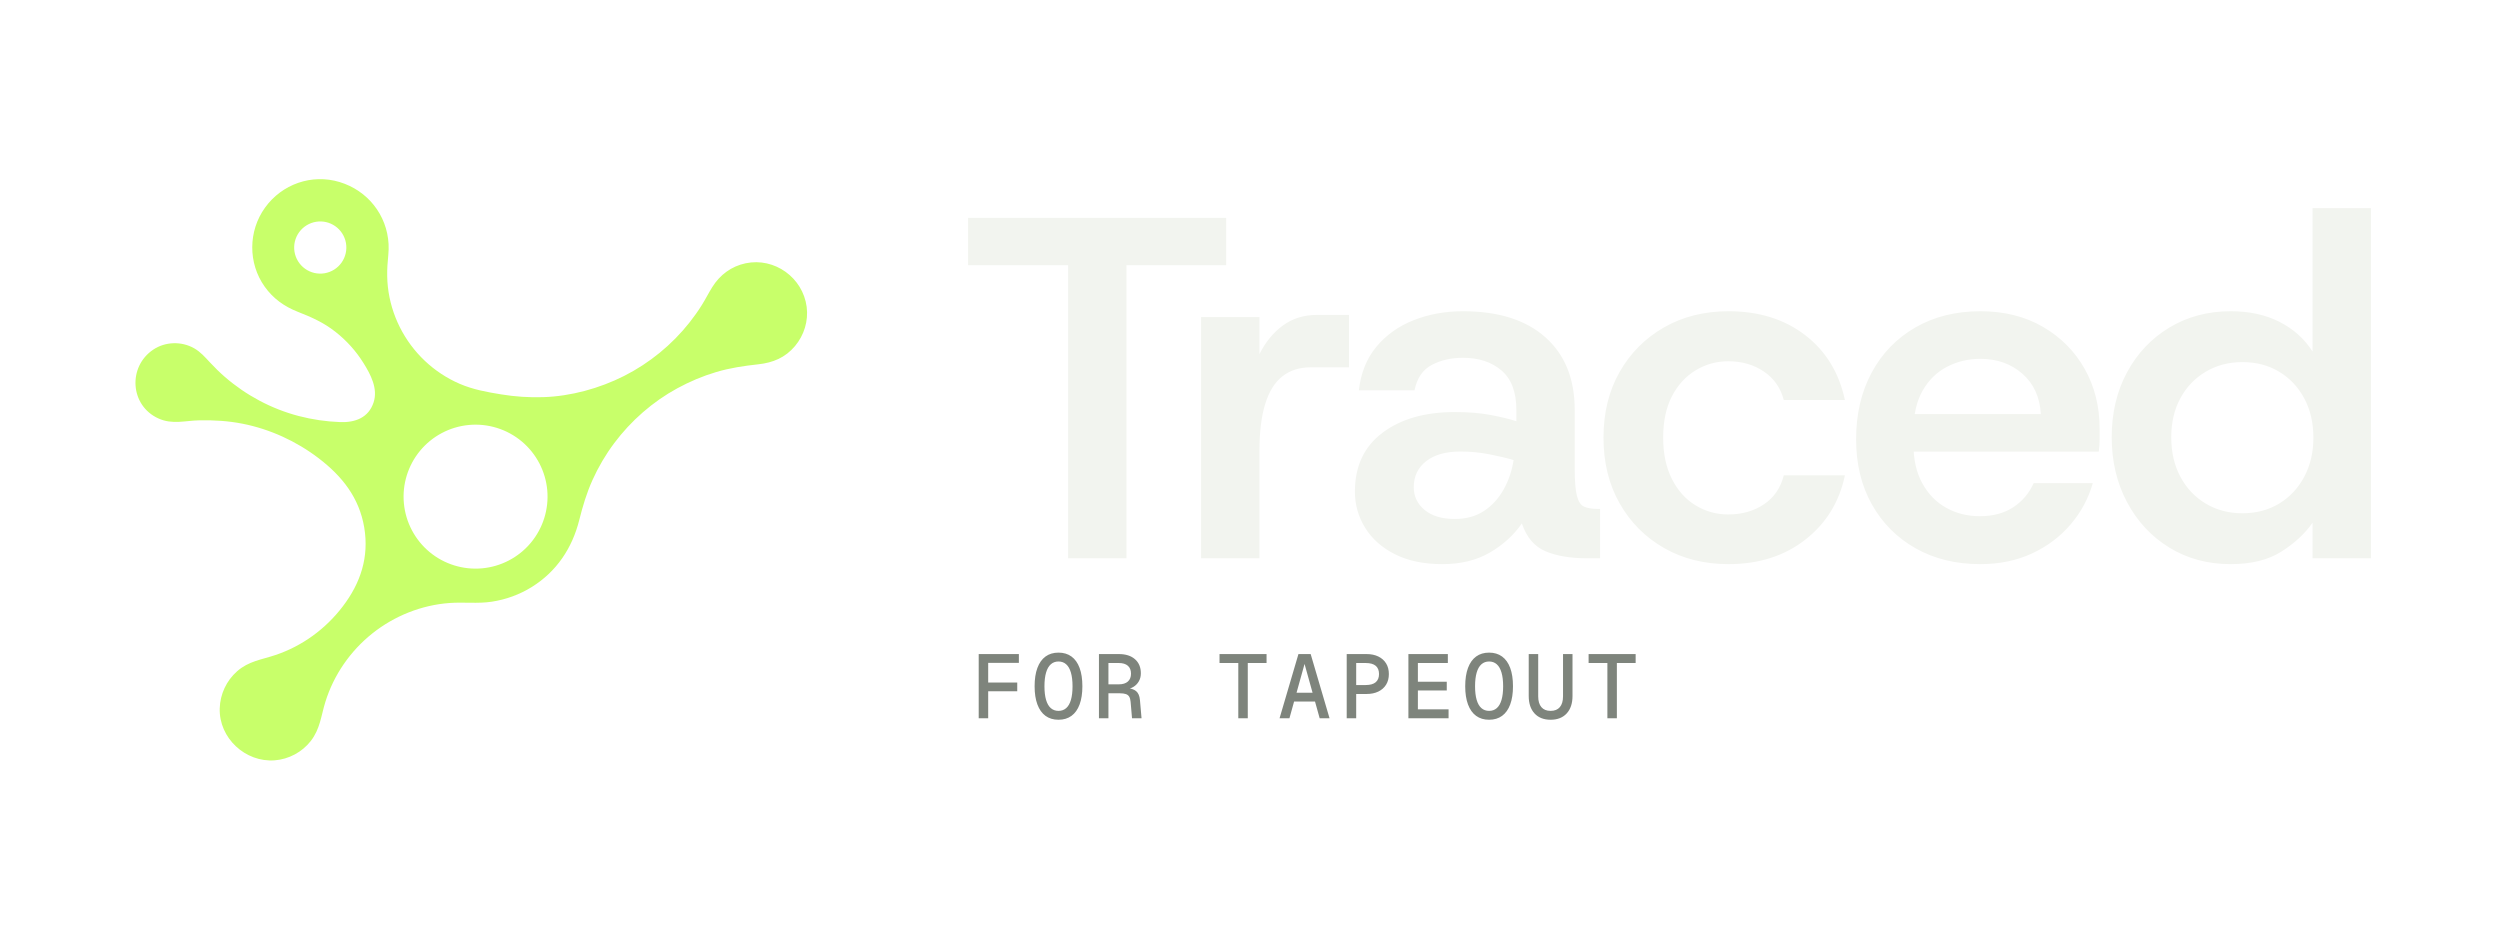
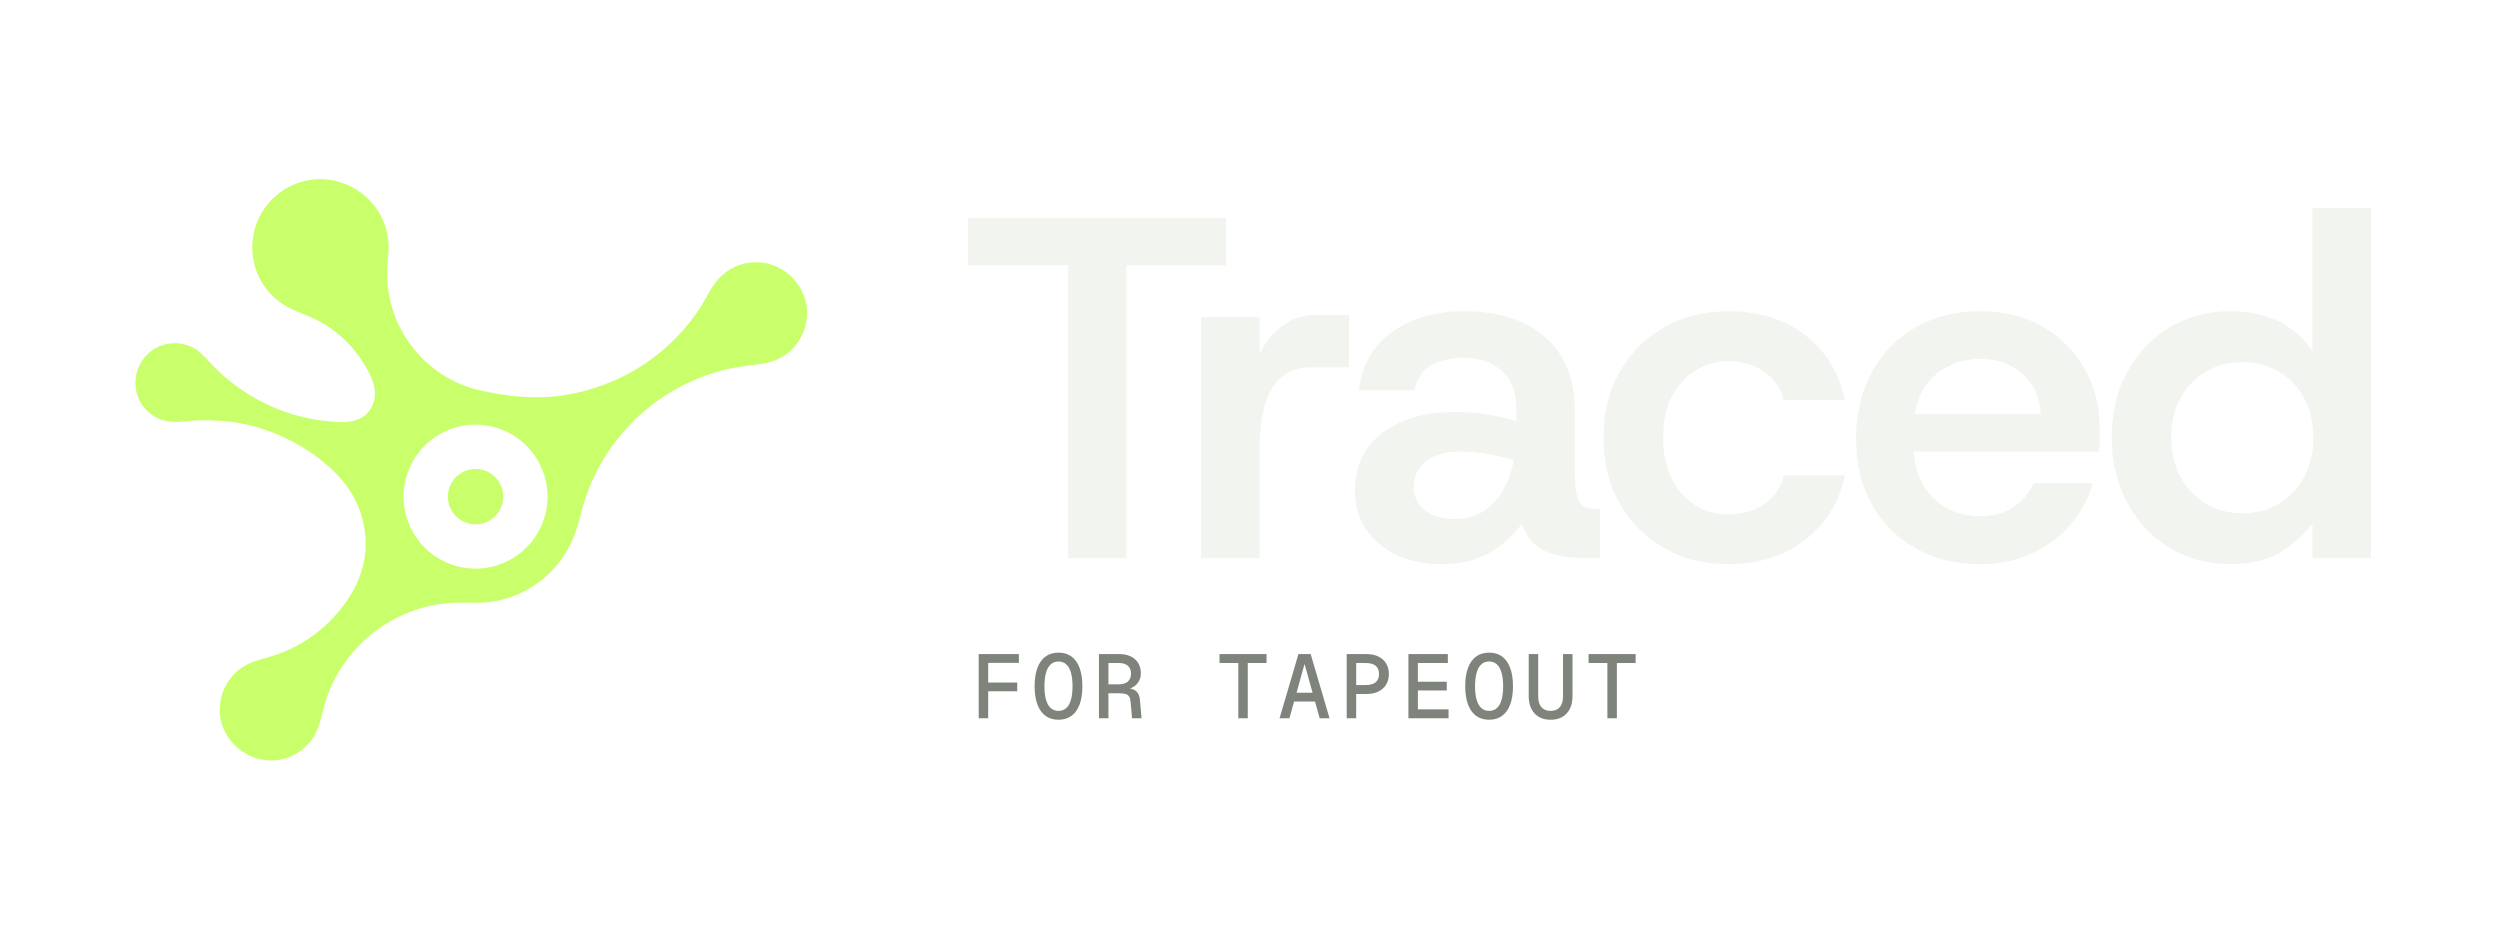
<svg xmlns="http://www.w3.org/2000/svg" width="470" height="176" viewBox="0 0 470 176">
  <g transform="translate(24 24)">
-     <path fill="#C8FF6A" fill-rule="evenodd" transform="translate(-8.881 -9.164) scale(0.28704)" d="M127.25 446.30C136.44 445.61 145.21 440.91 150.86 433.65C157.04 425.71 157.58 417.22 160.43 408.03C165.91 390.37 176.77 374.69 191.21 363.18C205.60 351.71 223.43 344.58 241.81 343.25C251.01 342.58 260.24 343.80 269.37 342.41C278.69 341.00 287.57 337.77 295.59 332.80C311.84 322.72 322.10 307.32 326.71 288.94C328.98 279.87 331.52 271.32 335.36 262.77C339.20 254.24 344.00 246.06 349.60 238.58C360.57 223.91 374.85 211.38 390.95 202.63C399.11 198.20 407.47 194.65 416.37 192.00C425.60 189.26 434.46 187.97 443.99 186.92C453.63 185.86 461.66 182.55 468.02 174.98C473.98 167.88 476.87 158.52 475.67 149.30C473.17 130.15 454.62 116.75 435.66 120.76C426.35 122.72 418.86 128.32 413.85 136.34C411.46 140.16 409.44 144.21 407.04 148.04C404.56 152.02 401.84 155.84 398.93 159.52C387.46 174.07 372.66 186.17 356.12 194.53C339.98 202.69 321.24 207.86 303.12 208.43C293.81 208.72 284.81 208.13 275.62 206.63C266.22 205.09 257.26 203.50 248.44 199.71C231.41 192.39 217.45 179.11 209.17 162.54C205.05 154.31 202.38 145.35 201.37 136.21C200.86 131.58 200.81 126.82 201.08 122.17C201.36 117.46 202.10 112.88 201.83 108.14C200.78 89.03 188.05 73.08 169.75 67.54C151.49 62.02 131.99 68.89 120.89 84.34C109.87 99.67 109.72 120.66 120.69 136.07C126.22 143.84 133.49 149.04 142.33 152.51C151.43 156.08 159.27 159.54 167.04 165.65C174.32 171.38 180.49 178.22 185.39 186.08C190.10 193.62 194.99 202.81 192.02 211.87C188.72 221.92 179.93 225.13 170.17 224.77C160.85 224.42 151.94 223.12 142.91 220.77C125.10 216.11 108.45 207.20 94.56 195.14C91.12 192.15 87.96 189.02 84.86 185.70C81.58 182.19 78.67 178.79 74.43 176.39C66.21 171.74 55.63 172.02 47.76 177.27C30.94 188.48 32.43 213.90 51.04 222.36C60.28 226.57 68.64 223.74 78.22 223.60C87.83 223.47 96.74 223.97 106.20 225.83C124.19 229.38 141.48 237.32 156.04 248.45C171.41 260.19 182.62 274.29 185.89 293.81C189.12 313.13 183.55 330.11 171.84 345.48C160.61 360.23 145.35 371.41 127.75 377.33C118.56 380.42 110.25 381.27 102.61 387.98C95.64 394.10 91.51 403.00 91.24 412.26C90.65 431.67 108.02 447.76 127.25 446.30ZM159.93 127.29C155.45 128.05 150.83 126.98 147.13 124.33C143.43 121.68 140.94 117.65 140.21 113.16C139.49 108.67 140.59 104.06 143.27 100.38C145.95 96.70 150.00 94.24 154.49 93.55C158.81 92.88 163.24 93.91 166.83 96.40C170.57 98.99 173.12 102.98 173.92 107.46C174.71 111.94 173.67 116.57 171.05 120.29C168.43 124.01 164.42 126.53 159.93 127.29ZM263.07 320.55C250.65 321.68 238.25 317.83 228.66 309.86C219.08 301.89 213.02 290.40 211.86 277.99C210.69 265.58 214.51 253.17 222.45 243.56C230.39 233.95 241.87 227.86 254.27 226.67C266.86 225.45 279.45 229.37 289.13 237.50C298.68 245.52 304.67 257.04 305.77 269.46C306.86 281.88 302.97 294.27 294.98 303.83C286.99 313.40 275.48 319.43 263.07 320.55Z" />
+     <path fill="#C8FF6A" fill-rule="evenodd" transform="translate(-8.881 -9.164) scale(0.28704)" d="M127.25 446.30C136.44 445.61 145.21 440.91 150.86 433.65C157.04 425.71 157.58 417.22 160.43 408.03C165.91 390.37 176.77 374.69 191.21 363.18C205.60 351.71 223.43 344.58 241.81 343.25C251.01 342.58 260.24 343.80 269.37 342.41C278.69 341.00 287.57 337.77 295.59 332.80C311.84 322.72 322.10 307.32 326.71 288.94C328.98 279.87 331.52 271.32 335.36 262.77C339.20 254.24 344.00 246.06 349.60 238.58C360.57 223.91 374.85 211.38 390.95 202.63C399.11 198.20 407.47 194.65 416.37 192.00C425.60 189.26 434.46 187.97 443.99 186.92C453.63 185.86 461.66 182.55 468.02 174.98C473.98 167.88 476.87 158.52 475.67 149.30C473.17 130.15 454.62 116.75 435.66 120.76C426.35 122.72 418.86 128.32 413.85 136.34C411.46 140.16 409.44 144.21 407.04 148.04C404.56 152.02 401.84 155.84 398.93 159.52C387.46 174.07 372.66 186.17 356.12 194.53C339.98 202.69 321.24 207.86 303.12 208.43C293.81 208.72 284.81 208.13 275.62 206.63C266.22 205.09 257.26 203.50 248.44 199.71C231.41 192.39 217.45 179.11 209.17 162.54C205.05 154.31 202.38 145.35 201.37 136.21C200.86 131.58 200.81 126.82 201.08 122.17C201.36 117.46 202.10 112.88 201.83 108.14C200.78 89.03 188.05 73.08 169.75 67.54C151.49 62.02 131.99 68.89 120.89 84.34C109.87 99.67 109.72 120.66 120.69 136.07C126.22 143.84 133.49 149.04 142.33 152.51C151.43 156.08 159.27 159.54 167.04 165.65C174.32 171.38 180.49 178.22 185.39 186.08C190.10 193.62 194.99 202.81 192.02 211.87C188.72 221.92 179.93 225.13 170.17 224.77C160.85 224.42 151.94 223.12 142.91 220.77C125.10 216.11 108.45 207.20 94.56 195.14C91.12 192.15 87.96 189.02 84.86 185.70C81.58 182.19 78.67 178.79 74.43 176.39C66.21 171.74 55.63 172.02 47.76 177.27C30.94 188.48 32.43 213.90 51.04 222.36C60.28 226.57 68.64 223.74 78.22 223.60C87.83 223.47 96.74 223.97 106.20 225.83C124.19 229.38 141.48 237.32 156.04 248.45C171.41 260.19 182.62 274.29 185.89 293.81C189.12 313.13 183.55 330.11 171.84 345.48C160.61 360.23 145.35 371.41 127.75 377.33C118.56 380.42 110.25 381.27 102.61 387.98C95.64 394.10 91.51 403.00 91.24 412.26C90.65 431.67 108.02 447.76 127.25 446.30ZM263.07 320.55C250.65 321.68 238.25 317.83 228.66 309.86C219.08 301.89 213.02 290.40 211.86 277.99C210.69 265.58 214.51 253.17 222.45 243.56C230.39 233.95 241.87 227.86 254.27 226.67C266.86 225.45 279.45 229.37 289.13 237.50C298.68 245.52 304.67 257.04 305.77 269.46C306.86 281.88 302.97 294.27 294.98 303.83C286.99 313.40 275.48 319.43 263.07 320.55ZM261.09 291.59C265.78 290.99 270.08 288.57 273.02 284.86C276.07 281.00 277.43 276.05 276.77 271.18C276.14 266.49 273.69 262.21 269.96 259.30C266.08 256.27 261.12 254.95 256.26 255.64C251.57 256.30 247.31 258.79 244.42 262.54C241.53 266.30 240.23 271.05 240.79 275.75C241.38 280.64 243.93 285.09 247.85 288.05C251.62 290.91 256.39 292.19 261.09 291.59Z" />
    <path fill="#F2F4EF" transform="translate(155.41 80.96) scale(0.9143)" d="M23.4 0.0V-60.271H2.829V-70.0H55.9V-60.271H35.4V0.0ZM50.743 0.0V-49.6H62.743V-41.986Q64.629 -45.743 67.6 -47.893Q70.571 -50.043 74.514 -50.043H81.157V-39.271H73.314Q69.814 -39.271 67.457 -37.414Q65.1 -35.557 63.921 -31.721Q62.743 -27.886 62.743 -22.057V0.0ZM100.343 1.2Q94.643 1.2 90.614 -0.829Q86.586 -2.857 84.479 -6.271Q82.371 -9.686 82.371 -13.7Q82.371 -21.543 88.036 -25.807Q93.7 -30.071 102.9 -30.071Q107.143 -30.071 110.35 -29.457Q113.557 -28.843 115.571 -28.186V-30.5Q115.571 -36 112.521 -38.614Q109.471 -41.229 104.586 -41.229Q100.957 -41.229 98.171 -39.757Q95.386 -38.286 94.629 -34.543H83.186Q83.786 -39.871 86.779 -43.486Q89.771 -47.1 94.429 -48.95Q99.086 -50.8 104.586 -50.8Q115.529 -50.8 121.55 -45.436Q127.571 -40.071 127.571 -30.5V-18.371Q127.571 -14.629 128.021 -12.85Q128.471 -11.071 129.514 -10.614Q130.557 -10.157 132.271 -10.157H132.786V0.0H130.143Q124.971 0.0 121.557 -1.45Q118.143 -2.9 116.7 -7.171Q114.214 -3.571 110.129 -1.186Q106.043 1.2 100.343 1.2ZM102.9 -8.086Q106.4 -8.086 108.893 -9.721Q111.386 -11.357 112.943 -14.136Q114.5 -16.914 115 -20.2Q112.886 -20.829 109.979 -21.393Q107.071 -21.957 104.114 -21.957Q99.557 -21.957 97.014 -19.964Q94.471 -17.971 94.471 -14.614Q94.471 -11.786 96.714 -9.936Q98.957 -8.086 102.9 -8.086ZM159.2 1.2Q151.729 1.2 145.929 -2.121Q140.129 -5.443 136.807 -11.293Q133.486 -17.143 133.486 -24.8Q133.486 -32.486 136.807 -38.321Q140.129 -44.157 145.929 -47.479Q151.729 -50.8 159.2 -50.8Q168.543 -50.8 174.929 -45.907Q181.314 -41.014 183.129 -32.543H170.557Q169.6 -36.257 166.486 -38.386Q163.371 -40.514 159.129 -40.514Q155.514 -40.514 152.443 -38.657Q149.371 -36.8 147.564 -33.329Q145.757 -29.857 145.757 -24.8Q145.757 -19.843 147.564 -16.286Q149.371 -12.729 152.443 -10.871Q155.514 -9.014 159.129 -9.014Q163.371 -9.014 166.486 -11.107Q169.6 -13.2 170.557 -17.057H183.129Q181.414 -8.857 174.979 -3.829Q168.543 1.2 159.2 1.2ZM210.929 1.2Q203.429 1.2 197.671 -2.05Q191.914 -5.3 188.671 -11.079Q185.429 -16.857 185.429 -24.471Q185.429 -32.229 188.621 -38.171Q191.814 -44.114 197.6 -47.457Q203.386 -50.8 210.986 -50.8Q218.329 -50.8 223.857 -47.586Q229.386 -44.371 232.443 -38.921Q235.5 -33.471 235.5 -26.686Q235.5 -25.686 235.5 -24.479Q235.5 -23.271 235.329 -21.943H194.114V-29.657H223.414Q223.114 -34.886 219.621 -37.95Q216.129 -41.014 210.971 -41.014Q207.257 -41.014 204.107 -39.371Q200.957 -37.729 199.093 -34.45Q197.229 -31.171 197.229 -26.186V-23.343Q197.229 -18.714 199.05 -15.407Q200.871 -12.1 203.964 -10.379Q207.057 -8.657 210.857 -8.657Q214.957 -8.657 217.757 -10.507Q220.557 -12.357 221.943 -15.457H234.1Q232.757 -10.743 229.536 -6.964Q226.314 -3.186 221.593 -0.993Q216.871 1.2 210.929 1.2ZM262.443 1.2Q255.371 1.2 249.836 -2.2Q244.3 -5.6 241.143 -11.536Q237.986 -17.471 237.986 -24.9Q237.986 -32.4 241.143 -38.25Q244.3 -44.1 249.85 -47.45Q255.4 -50.8 262.471 -50.8Q268.2 -50.8 272.493 -48.614Q276.786 -46.429 279.286 -42.514V-72.0H291.286V0.0H279.286V-7.314Q276.957 -3.971 272.893 -1.386Q268.829 1.2 262.443 1.2ZM264.843 -9.257Q269.143 -9.257 272.429 -11.257Q275.714 -13.257 277.586 -16.779Q279.457 -20.3 279.457 -24.8Q279.457 -29.371 277.586 -32.871Q275.714 -36.371 272.429 -38.357Q269.143 -40.343 264.843 -40.343Q260.643 -40.343 257.307 -38.357Q253.971 -36.371 252.1 -32.907Q250.229 -29.443 250.229 -24.871Q250.229 -20.3 252.1 -16.779Q253.971 -13.257 257.307 -11.257Q260.643 -9.257 264.843 -9.257Z" />
    <path fill="#7E847C" transform="translate(158.33 111.04) scale(0.5669)" d="M2.94 0.0V-21.3H16.26V-18.384H4.71L6.084 -19.782V-11.862H15.72V-8.97H6.084V0.0ZM29.4 0.48Q26.862 0.48 25.095 -0.81Q23.328 -2.1 22.404 -4.587Q21.48 -7.074 21.48 -10.62Q21.48 -14.214 22.404 -16.704Q23.328 -19.194 25.095 -20.487Q26.862 -21.78 29.4 -21.78Q31.938 -21.78 33.708 -20.487Q35.478 -19.194 36.399 -16.704Q37.32 -14.214 37.32 -10.62Q37.32 -7.074 36.399 -4.587Q35.478 -2.1 33.708 -0.81Q31.938 0.48 29.4 0.48ZM29.4 -2.46Q30.9 -2.46 31.941 -3.366Q32.982 -4.272 33.519 -6.093Q34.056 -7.914 34.056 -10.62Q34.056 -13.326 33.519 -15.162Q32.982 -16.998 31.941 -17.919Q30.9 -18.84 29.4 -18.84Q27.906 -18.84 26.862 -17.919Q25.818 -16.998 25.281 -15.162Q24.744 -13.326 24.744 -10.62Q24.744 -7.914 25.281 -6.093Q25.818 -4.272 26.862 -3.366Q27.906 -2.46 29.4 -2.46ZM42.816 0.0V-21.3H49.428Q52.818 -21.3 54.765 -19.596Q56.712 -17.892 56.712 -14.928Q56.712 -13.404 56.031 -12.243Q55.35 -11.082 54.252 -10.419Q53.154 -9.756 51.936 -9.66L51.816 -10.032Q54.03 -9.936 55.131 -9.024Q56.232 -8.112 56.412 -6.06L56.94 0.0H53.784L53.316 -5.46Q53.226 -6.522 52.866 -7.143Q52.506 -7.764 51.75 -8.031Q50.994 -8.298 49.692 -8.298H45.96V0.0ZM45.96 -11.262H49.38Q51.36 -11.262 52.404 -12.189Q53.448 -13.116 53.448 -14.802Q53.448 -16.512 52.404 -17.424Q51.36 -18.336 49.38 -18.336H45.96ZM89.028 0.0V-18.336H82.8V-21.3H98.4V-18.336H92.172V0.0ZM102.708 0.0 108.972 -21.3H113.028L119.292 0.0H116.016L111.0 -18.024L105.984 0.0ZM106.2 -5.55 107.16 -8.472H114.84L115.8 -5.55ZM124.98 0.0V-21.3H131.592Q133.806 -21.3 135.468 -20.493Q137.13 -19.686 138.045 -18.204Q138.96 -16.722 138.96 -14.676Q138.96 -12.63 138.045 -11.151Q137.13 -9.672 135.468 -8.868Q133.806 -8.064 131.592 -8.064H128.124V0.0ZM128.124 -11.028H131.244Q133.518 -11.028 134.607 -11.97Q135.696 -12.912 135.696 -14.676Q135.696 -16.47 134.607 -17.403Q133.518 -18.336 131.244 -18.336H128.124ZM145.44 0.0V-21.3H158.52V-18.336H148.584V-12.126H158.16V-9.234H148.584V-2.964H158.76V0.0ZM172.2 0.48Q169.662 0.48 167.895 -0.81Q166.128 -2.1 165.204 -4.587Q164.28 -7.074 164.28 -10.62Q164.28 -14.214 165.204 -16.704Q166.128 -19.194 167.895 -20.487Q169.662 -21.78 172.2 -21.78Q174.738 -21.78 176.508 -20.487Q178.278 -19.194 179.199 -16.704Q180.12 -14.214 180.12 -10.62Q180.12 -7.074 179.199 -4.587Q178.278 -2.1 176.508 -0.81Q174.738 0.48 172.2 0.48ZM172.2 -2.46Q173.7 -2.46 174.741 -3.366Q175.782 -4.272 176.319 -6.093Q176.856 -7.914 176.856 -10.62Q176.856 -13.326 176.319 -15.162Q175.782 -16.998 174.741 -17.919Q173.7 -18.84 172.2 -18.84Q170.706 -18.84 169.662 -17.919Q168.618 -16.998 168.081 -15.162Q167.544 -13.326 167.544 -10.62Q167.544 -7.914 168.081 -6.093Q168.618 -4.272 169.662 -3.366Q170.706 -2.46 172.2 -2.46ZM192.6 0.48Q189.192 0.48 187.266 -1.614Q185.34 -3.708 185.34 -7.416V-21.306H188.484V-7.296Q188.484 -4.944 189.54 -3.702Q190.596 -2.46 192.6 -2.46Q194.604 -2.46 195.66 -3.702Q196.716 -4.944 196.716 -7.296V-21.306H199.86V-7.416Q199.86 -3.708 197.934 -1.614Q196.008 0.48 192.6 0.48ZM211.428 0.0V-18.336H205.2V-21.3H220.8V-18.336H214.572V0.0Z" />
  </g>
</svg>
